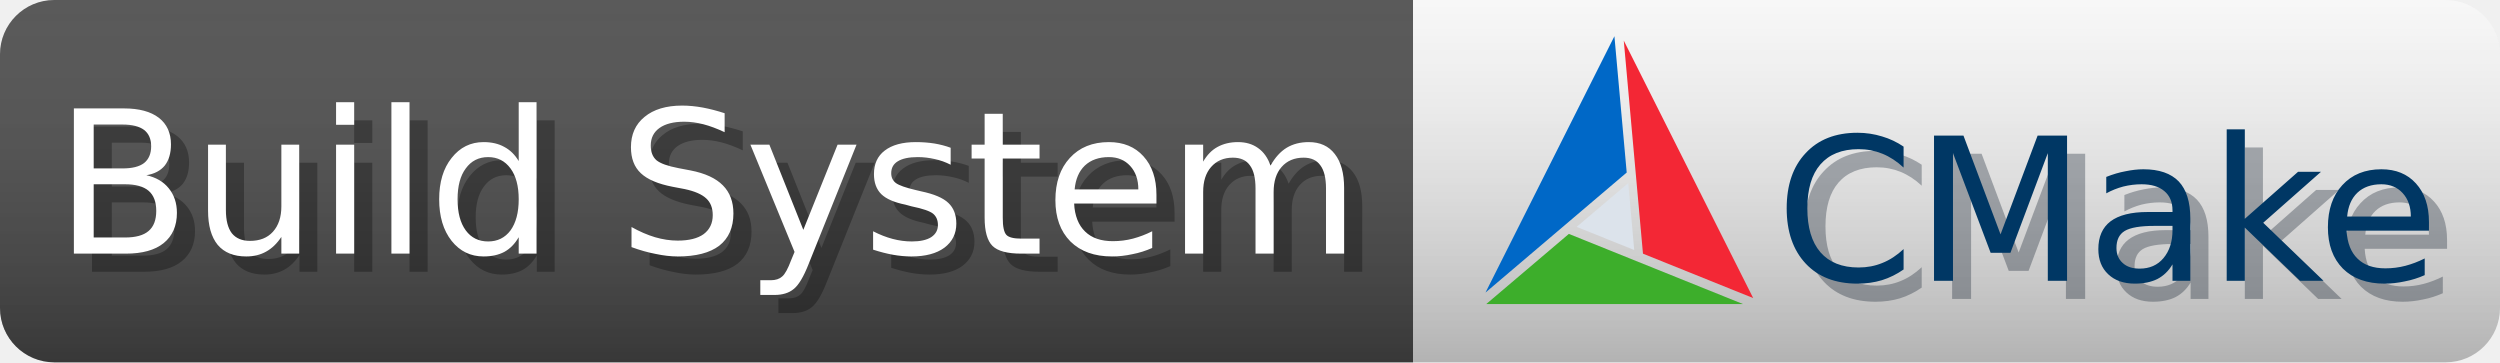
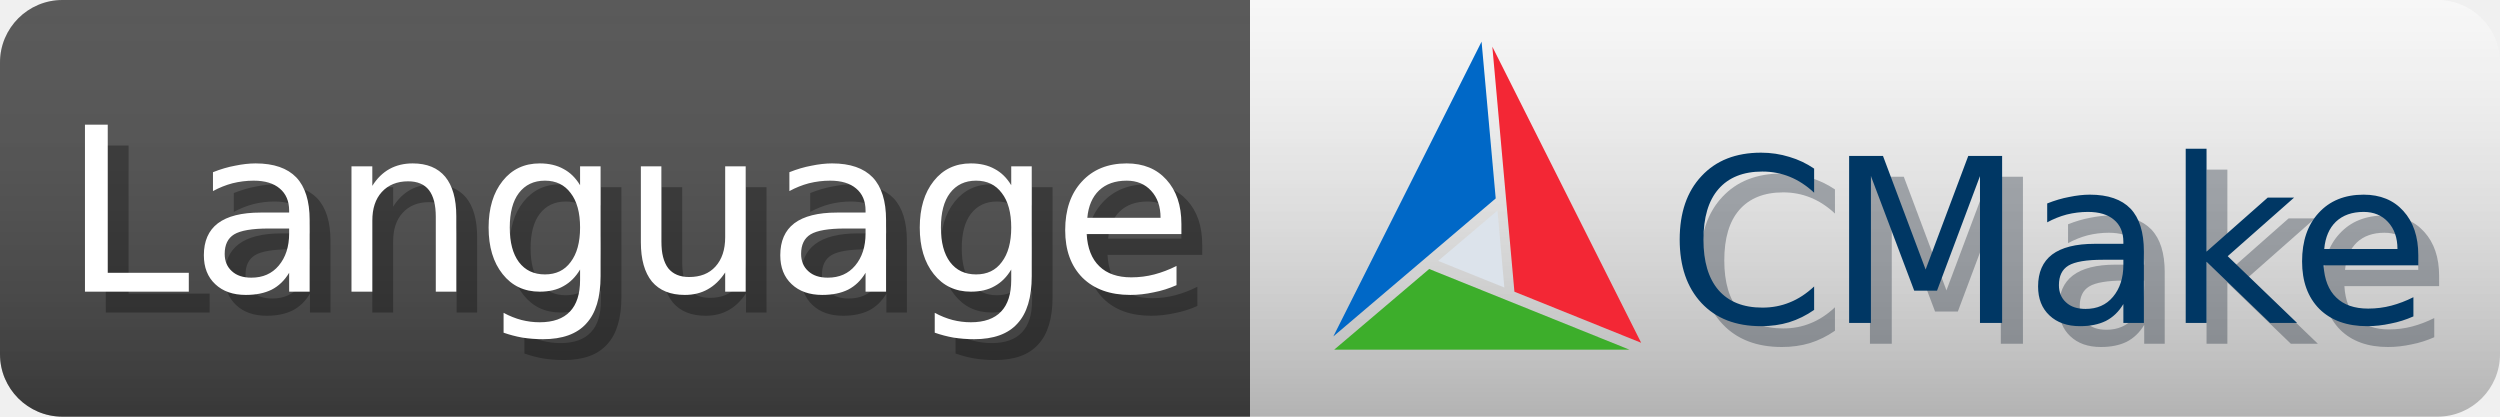
- <svg xmlns="http://www.w3.org/2000/svg" width="138" height="20">
+ <svg xmlns="http://www.w3.org/2000/svg" width="120" height="20">
  <linearGradient id="gradient" x2="0" y2="100%">
    <stop offset="0" stop-color="#B0B0B0" stop-opacity=".1" />
    <stop offset="1" stop-opacity=".3" />
  </linearGradient>
  <clipPath id="clippath">
-     <rect id="rect_clip" width="138" height="20" rx="3" fill="#FFFFFF" />
+     <rect id="rect_clip" width="120" height="20" rx="3" fill="#FFFFFF" />
  </clipPath>
  <g clip-path="url(#clippath)">
-     <rect id="rect_left" width="78" height="20" fill="#505050" />
-     <rect id="rect_right" x="78" width="60" height="20" fill="#FFFFFF" />
+     <rect id="rect_left" width="60" height="20" fill="#505050" />
+     <rect id="rect_right" x="60" width="60" height="20" fill="#FFFFFF" />
    <rect id="rect_gradient" width="184" height="20" fill="url(#gradient)" />
  </g>
  <g id="texts" fill="#FFFFFF" text-anchor="start" font-family="Verdana,Geneva,DejaVu Sans,sans-serif" text-rendering="geometricPrecision" font-size="11">
-     <text id="text_left_shadow" x="4.0" y="15" fill="#010101" fill-opacity=".3">Build System</text>
-     <text id="text_left" x="3.0" y="14" fill="#FFFFFF">Build System</text>
-     <text id="text_right_shadow" x="99.0" y="16.5" fill="#001020" fill-opacity=".3">CMake</text>
-     <text id="text_right" x="98.0" y="15.5" fill="#003764">CMake</text>
+     <text id="text_left_shadow" x="4.0" y="15" fill="#010101" fill-opacity=".3">Language</text>
+     <text id="text_left" x="3.0" y="14" fill="#FFFFFF">Language</text>
+     <text id="text_right_shadow" x="81.0" y="16.5" fill="#001020" fill-opacity=".3">CMake</text>
+     <text id="text_right" x="80.0" y="15.5" fill="#003764">CMake</text>
  </g>
-   <g id="CMake_logo" transform="matrix(0.18,0,0,0.18,82,2)">
+   <g id="CMake_logo" transform="matrix(0.18,0,0,0.18,64,2)">
    <polygon points="39.53 0 0 78.6 43.3 41.8 39.53 0" style="fill:#0068C7;" />
    <polygon points="78.98 82.14 25.56 60.62 .22 82.14 78.98 82.14" style="fill:#3DAE2B;" />
    <polygon points="82.09 80.3 42.4 1.34 48.29 66.68 82.09 80.3" style="fill:#F32735;" />
    <polygon points="43.78 45.03 27.95 58.46 45.6 65.56 43.78 45.03" style="fill:#DCE3EB;" />
  </g>
</svg>
